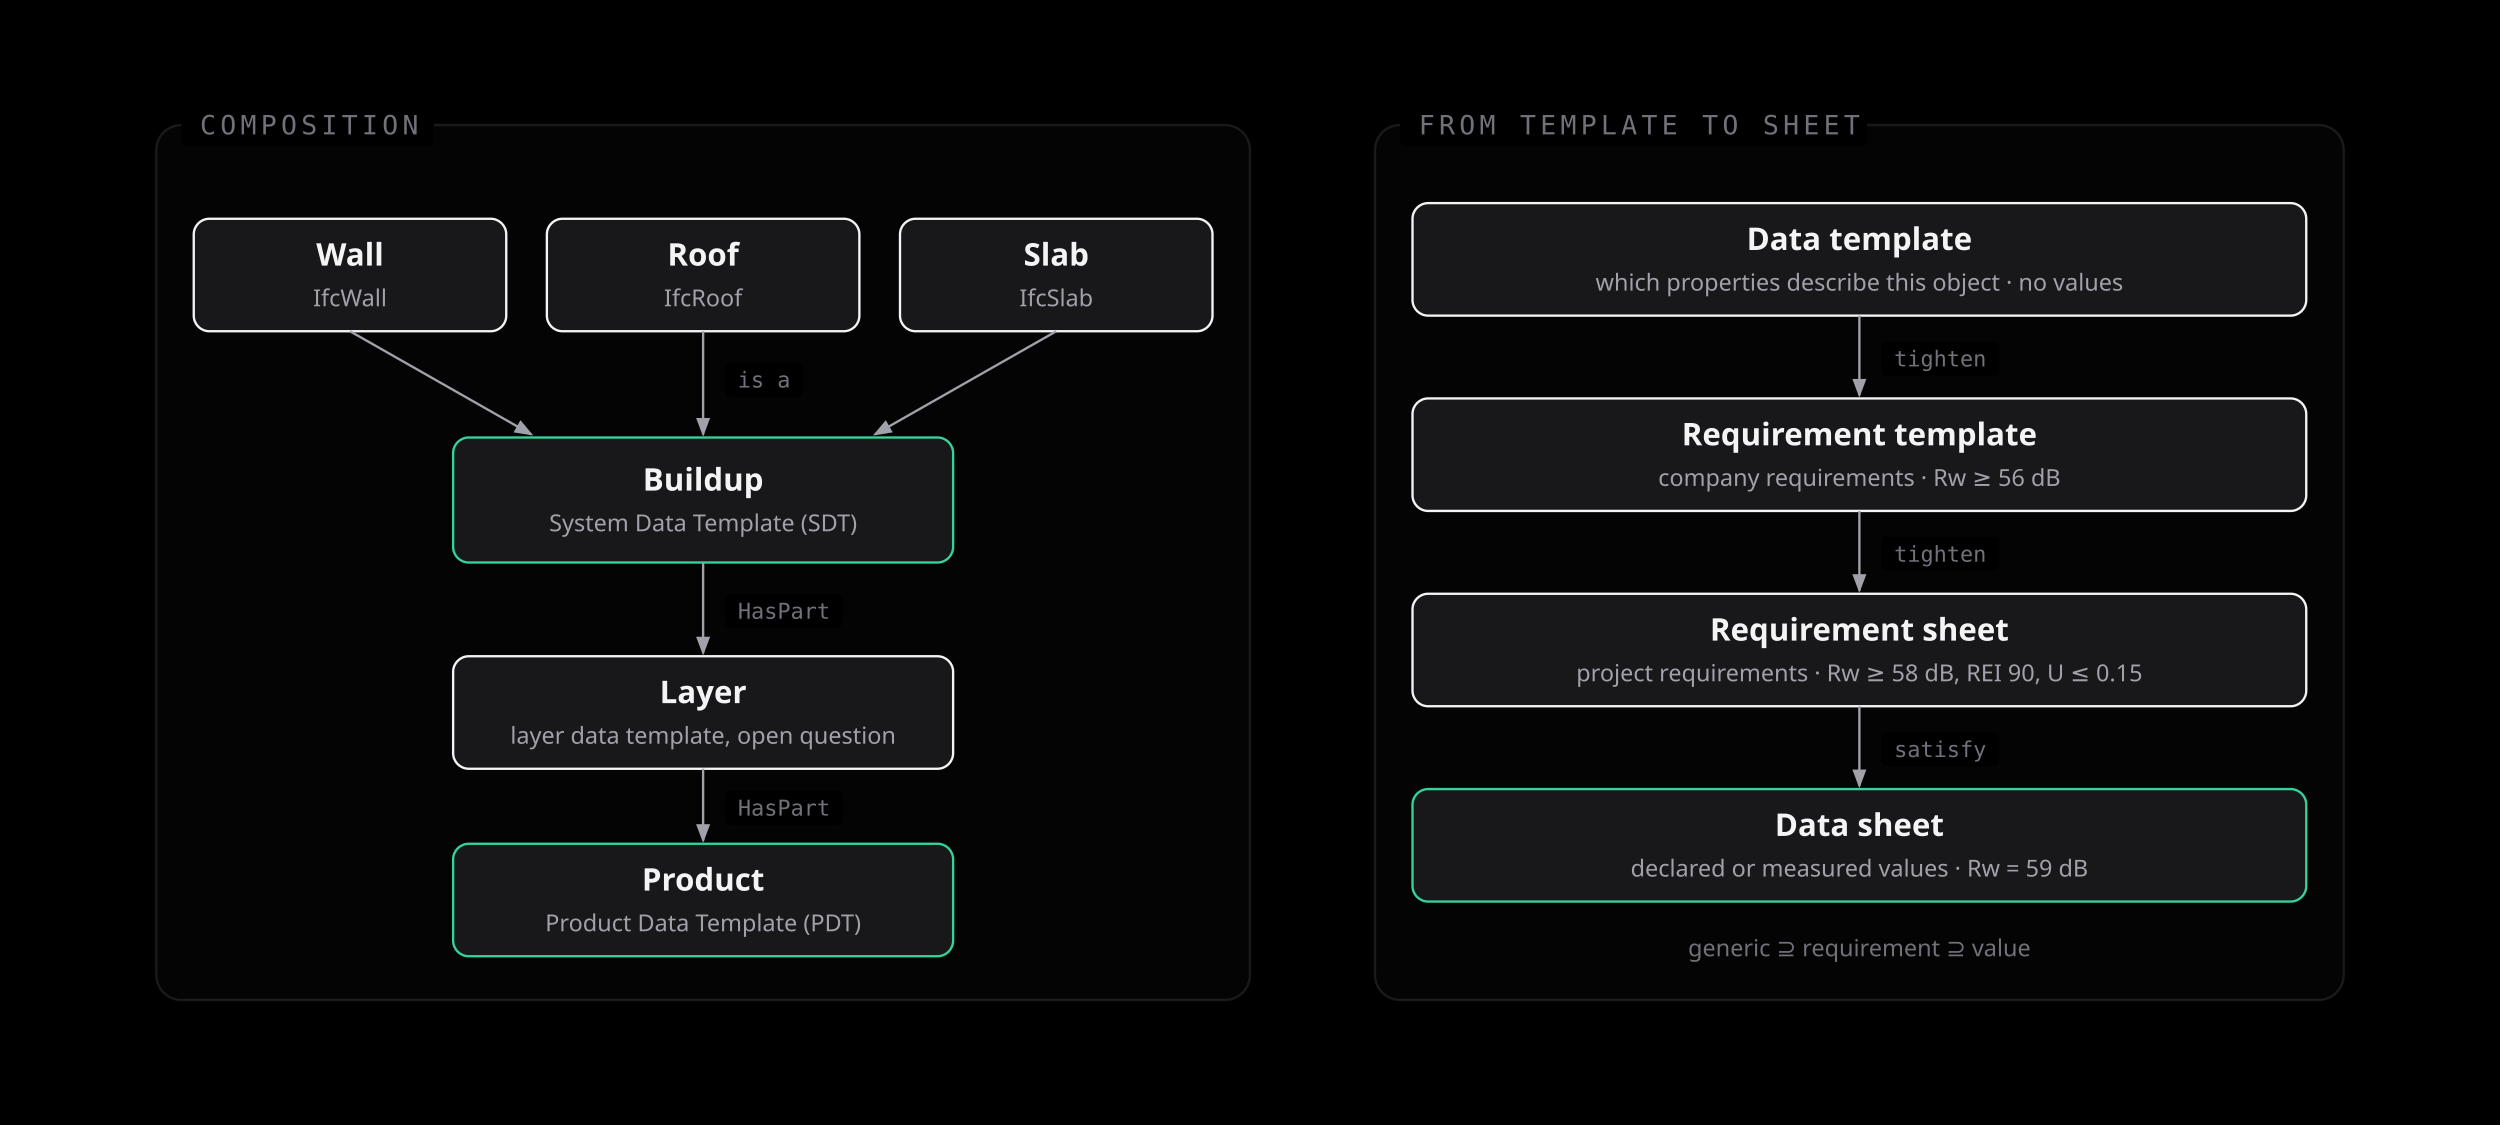
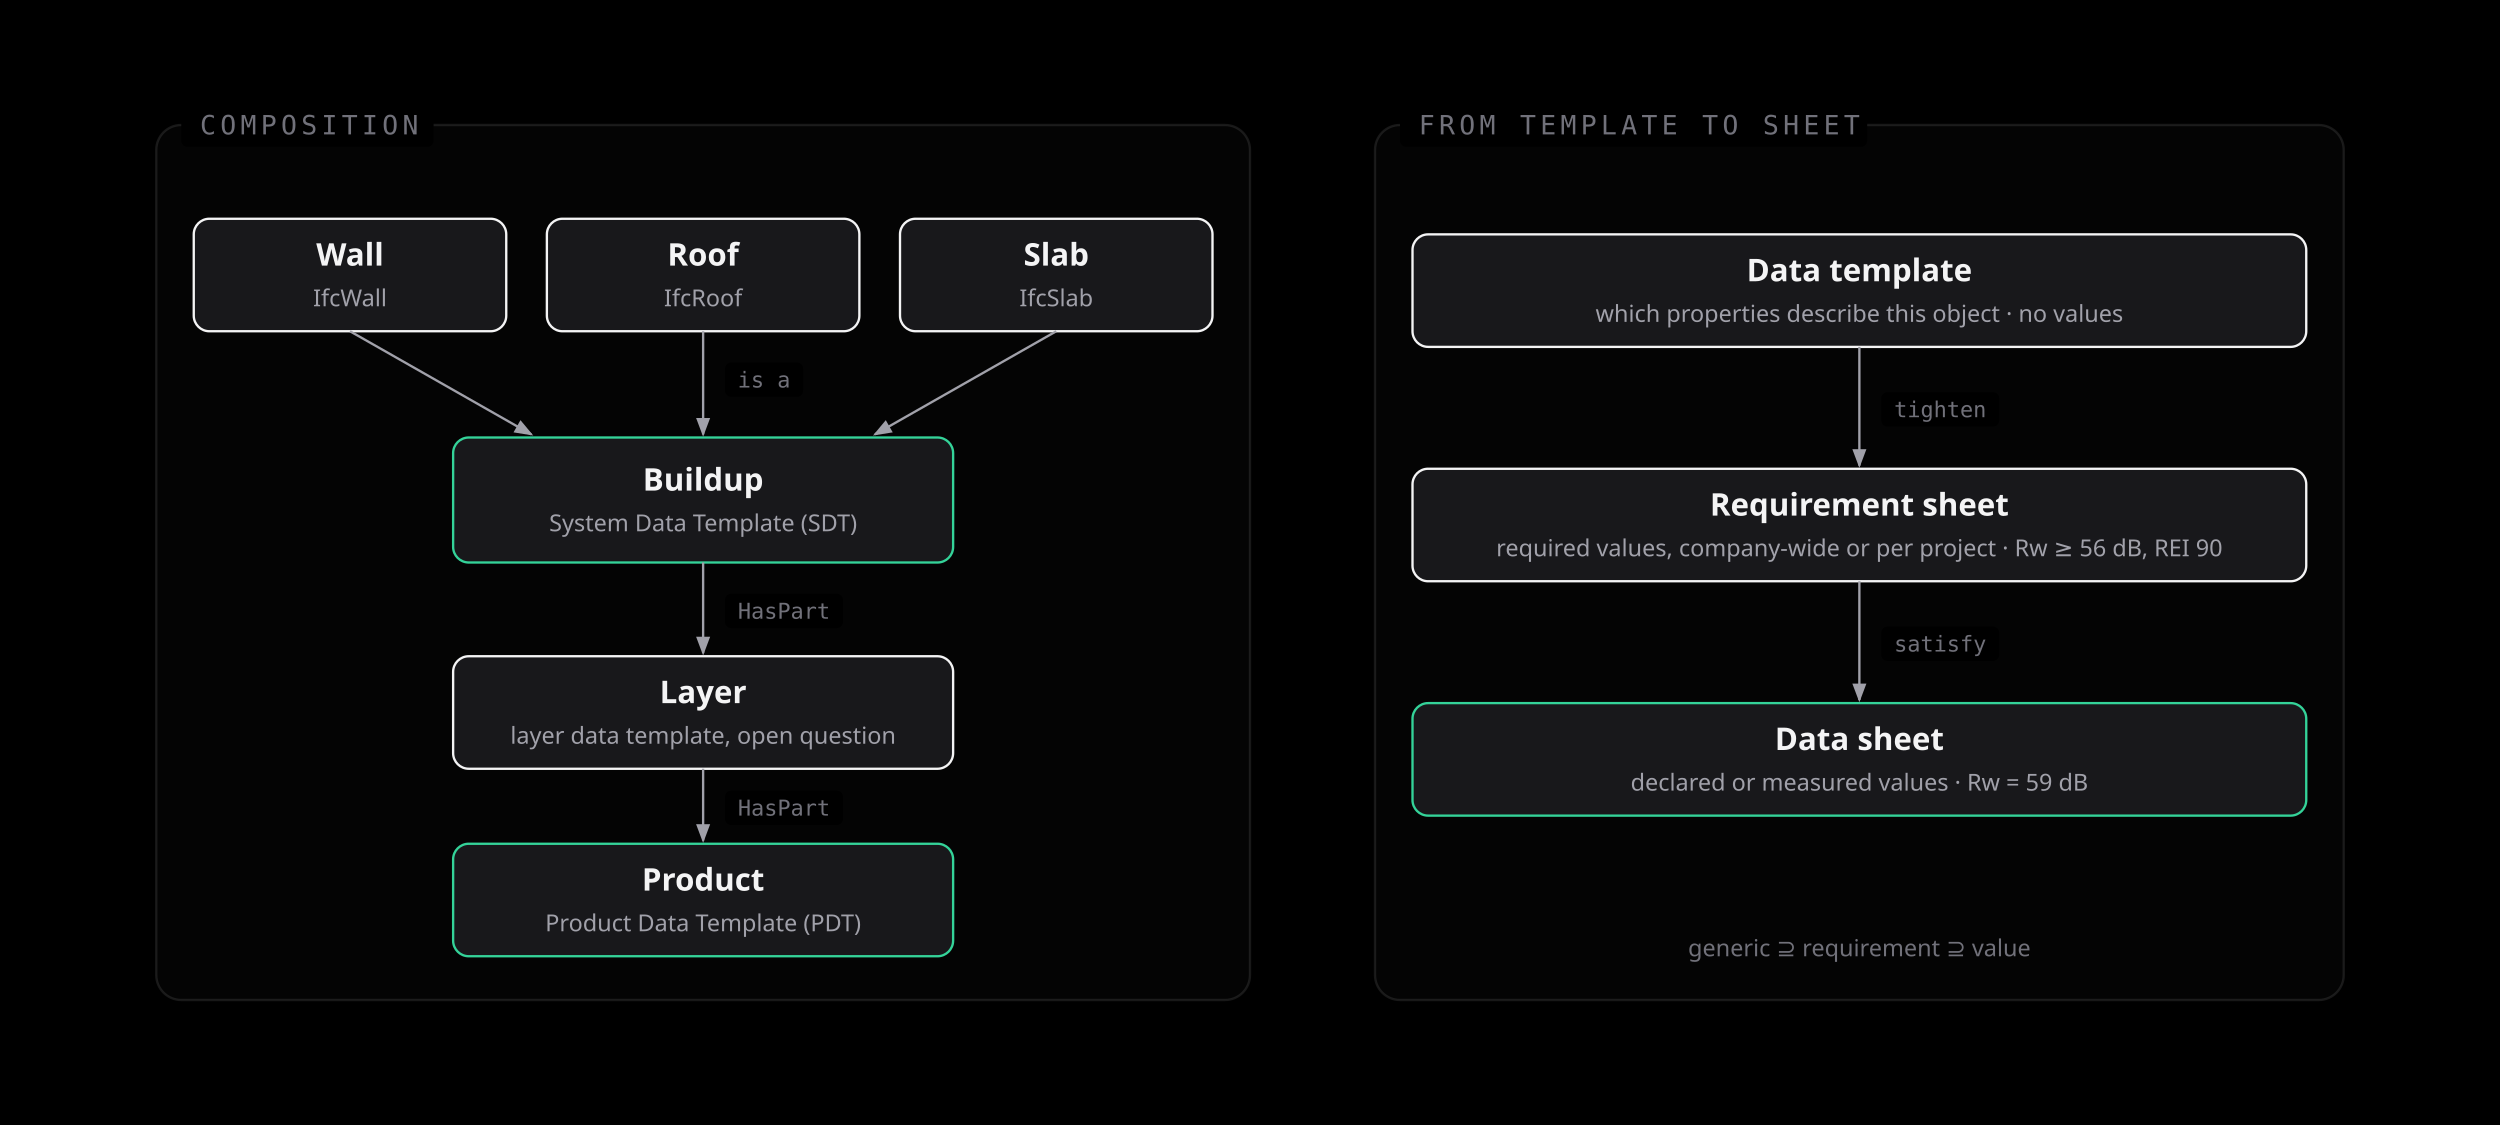
<svg xmlns="http://www.w3.org/2000/svg" viewBox="0 0 1600 720" role="img" aria-labelledby="bsdd-templates-title">
  <defs>
    <marker id="bsdd-templates-arrow" markerWidth="8" markerHeight="6" refX="7" refY="3" orient="auto">
      <polygon points="0 0, 8 3, 0 6" fill="#a1a1aa" />
    </marker>
  </defs>
  <rect width="100%" height="100%" fill="#000000" />
  <rect x="100" y="80" width="700" height="560" rx="16" fill="rgba(244,244,245,0.02)" stroke="rgba(244,244,245,0.10)" stroke-width="1.5" />
  <rect x="116" y="66" width="161.5" height="28" rx="4" fill="#000000" />
  <text x="128" y="86" fill="#71717a" font-size="17" font-family="ui-monospace, SFMono-Regular, Menlo, Consolas, monospace" letter-spacing="0.16em">COMPOSITION</text>
  <rect x="124" y="140" width="200" height="72" rx="10" fill="#18181b" stroke="#f4f4f5" stroke-width="1.5" />
  <text x="224" y="170" text-anchor="middle" fill="#f4f4f5" font-size="20" font-weight="600" font-family="ui-sans-serif, system-ui, sans-serif">Wall</text>
  <text x="224" y="196" text-anchor="middle" fill="#a1a1aa" font-size="15" font-family="ui-sans-serif, system-ui, sans-serif">IfcWall</text>
  <rect x="350" y="140" width="200" height="72" rx="10" fill="#18181b" stroke="#f4f4f5" stroke-width="1.5" />
  <text x="450" y="170" text-anchor="middle" fill="#f4f4f5" font-size="20" font-weight="600" font-family="ui-sans-serif, system-ui, sans-serif">Roof</text>
  <text x="450" y="196" text-anchor="middle" fill="#a1a1aa" font-size="15" font-family="ui-sans-serif, system-ui, sans-serif">IfcRoof</text>
  <rect x="576" y="140" width="200" height="72" rx="10" fill="#18181b" stroke="#f4f4f5" stroke-width="1.5" />
  <text x="676" y="170" text-anchor="middle" fill="#f4f4f5" font-size="20" font-weight="600" font-family="ui-sans-serif, system-ui, sans-serif">Slab</text>
  <text x="676" y="196" text-anchor="middle" fill="#a1a1aa" font-size="15" font-family="ui-sans-serif, system-ui, sans-serif">IfcSlab</text>
  <rect x="290" y="280" width="320" height="80" rx="10" fill="#18181b" stroke="#34d399" stroke-width="1.5" />
  <text x="450" y="314" text-anchor="middle" fill="#f4f4f5" font-size="20" font-weight="600" font-family="ui-sans-serif, system-ui, sans-serif">Buildup</text>
  <text x="450" y="340" text-anchor="middle" fill="#a1a1aa" font-size="15" font-family="ui-sans-serif, system-ui, sans-serif">System Data Template (SDT)</text>
  <line x1="224" y1="212" x2="340" y2="278" stroke="#a1a1aa" stroke-width="1.5" marker-end="url(#bsdd-templates-arrow)" />
  <line x1="450" y1="212" x2="450" y2="278" stroke="#a1a1aa" stroke-width="1.5" marker-end="url(#bsdd-templates-arrow)" />
  <rect x="464" y="232" width="50" height="22" rx="4" fill="#000000" />
  <text x="489" y="248" text-anchor="middle" fill="#71717a" font-size="14" font-family="ui-monospace, SFMono-Regular, Menlo, Consolas, monospace">is a</text>
  <line x1="676" y1="212" x2="560" y2="278" stroke="#a1a1aa" stroke-width="1.5" marker-end="url(#bsdd-templates-arrow)" />
  <rect x="290" y="420" width="320" height="72" rx="10" fill="#18181b" stroke="#f4f4f5" stroke-width="1.5" />
  <text x="450" y="450" text-anchor="middle" fill="#f4f4f5" font-size="20" font-weight="600" font-family="ui-sans-serif, system-ui, sans-serif">Layer</text>
  <text x="450" y="476" text-anchor="middle" fill="#a1a1aa" font-size="15" font-family="ui-sans-serif, system-ui, sans-serif">layer data template, open question</text>
  <line x1="450" y1="360" x2="450" y2="418" stroke="#a1a1aa" stroke-width="1.5" marker-end="url(#bsdd-templates-arrow)" />
  <rect x="464" y="380" width="75.5" height="22" rx="4" fill="#000000" />
  <text x="501.75" y="396" text-anchor="middle" fill="#71717a" font-size="14" font-family="ui-monospace, SFMono-Regular, Menlo, Consolas, monospace">HasPart</text>
  <rect x="290" y="540" width="320" height="72" rx="10" fill="#18181b" stroke="#34d399" stroke-width="1.5" />
  <text x="450" y="570" text-anchor="middle" fill="#f4f4f5" font-size="20" font-weight="600" font-family="ui-sans-serif, system-ui, sans-serif">Product</text>
  <text x="450" y="596" text-anchor="middle" fill="#a1a1aa" font-size="15" font-family="ui-sans-serif, system-ui, sans-serif">Product Data Template (PDT)</text>
  <line x1="450" y1="492" x2="450" y2="538" stroke="#a1a1aa" stroke-width="1.5" marker-end="url(#bsdd-templates-arrow)" />
  <rect x="464" y="506" width="75.5" height="22" rx="4" fill="#000000" />
  <text x="501.75" y="522" text-anchor="middle" fill="#71717a" font-size="14" font-family="ui-monospace, SFMono-Regular, Menlo, Consolas, monospace">HasPart</text>
  <rect x="880" y="80" width="620" height="560" rx="16" fill="rgba(244,244,245,0.02)" stroke="rgba(244,244,245,0.10)" stroke-width="1.5" />
  <rect x="896" y="66" width="299" height="28" rx="4" fill="#000000" />
  <text x="908" y="86" fill="#71717a" font-size="17" font-family="ui-monospace, SFMono-Regular, Menlo, Consolas, monospace" letter-spacing="0.16em">FROM TEMPLATE TO SHEET</text>
-   <rect x="904" y="130" width="572" height="72" rx="10" fill="#18181b" stroke="#f4f4f5" stroke-width="1.5" />
-   <text x="1190" y="160" text-anchor="middle" fill="#f4f4f5" font-size="20" font-weight="600" font-family="ui-sans-serif, system-ui, sans-serif">Data template</text>
-   <text x="1190" y="186" text-anchor="middle" fill="#a1a1aa" font-size="15" font-family="ui-sans-serif, system-ui, sans-serif">which properties describe this object · no values</text>
-   <rect x="904" y="255" width="572" height="72" rx="10" fill="#18181b" stroke="#f4f4f5" stroke-width="1.5" />
-   <text x="1190" y="285" text-anchor="middle" fill="#f4f4f5" font-size="20" font-weight="600" font-family="ui-sans-serif, system-ui, sans-serif">Requirement template</text>
-   <text x="1190" y="311" text-anchor="middle" fill="#a1a1aa" font-size="15" font-family="ui-sans-serif, system-ui, sans-serif">company requirements · Rw ≥ 56 dB</text>
-   <rect x="904" y="380" width="572" height="72" rx="10" fill="#18181b" stroke="#f4f4f5" stroke-width="1.5" />
-   <text x="1190" y="410" text-anchor="middle" fill="#f4f4f5" font-size="20" font-weight="600" font-family="ui-sans-serif, system-ui, sans-serif">Requirement sheet</text>
-   <text x="1190" y="436" text-anchor="middle" fill="#a1a1aa" font-size="15" font-family="ui-sans-serif, system-ui, sans-serif">project requirements · Rw ≥ 58 dB, REI 90, U ≤ 0.15</text>
-   <rect x="904" y="505" width="572" height="72" rx="10" fill="#18181b" stroke="#34d399" stroke-width="1.5" />
-   <text x="1190" y="535" text-anchor="middle" fill="#f4f4f5" font-size="20" font-weight="600" font-family="ui-sans-serif, system-ui, sans-serif">Data sheet</text>
-   <text x="1190" y="561" text-anchor="middle" fill="#a1a1aa" font-size="15" font-family="ui-sans-serif, system-ui, sans-serif">declared or measured values · Rw = 59 dB</text>
-   <line x1="1190" y1="202" x2="1190" y2="253" stroke="#a1a1aa" stroke-width="1.5" marker-end="url(#bsdd-templates-arrow)" />
-   <rect x="1204" y="218.5" width="75.5" height="22" rx="4" fill="#000000" />
-   <text x="1241.75" y="234.5" text-anchor="middle" fill="#71717a" font-size="14" font-family="ui-monospace, SFMono-Regular, Menlo, Consolas, monospace">tighten</text>
-   <line x1="1190" y1="327" x2="1190" y2="378" stroke="#a1a1aa" stroke-width="1.5" marker-end="url(#bsdd-templates-arrow)" />
-   <rect x="1204" y="343.5" width="75.5" height="22" rx="4" fill="#000000" />
-   <text x="1241.75" y="359.5" text-anchor="middle" fill="#71717a" font-size="14" font-family="ui-monospace, SFMono-Regular, Menlo, Consolas, monospace">tighten</text>
-   <line x1="1190" y1="452" x2="1190" y2="503" stroke="#a1a1aa" stroke-width="1.5" marker-end="url(#bsdd-templates-arrow)" />
-   <rect x="1204" y="468.5" width="75.5" height="22" rx="4" fill="#000000" />
-   <text x="1241.75" y="484.5" text-anchor="middle" fill="#71717a" font-size="14" font-family="ui-monospace, SFMono-Regular, Menlo, Consolas, monospace">satisfy</text>
+   <rect x="904" y="150" width="572" height="72" rx="10" fill="#18181b" stroke="#f4f4f5" stroke-width="1.5" />
+   <text x="1190" y="180" text-anchor="middle" fill="#f4f4f5" font-size="20" font-weight="600" font-family="ui-sans-serif, system-ui, sans-serif">Data template</text>
+   <text x="1190" y="206" text-anchor="middle" fill="#a1a1aa" font-size="15" font-family="ui-sans-serif, system-ui, sans-serif">which properties describe this object · no values</text>
+   <rect x="904" y="300" width="572" height="72" rx="10" fill="#18181b" stroke="#f4f4f5" stroke-width="1.5" />
+   <text x="1190" y="330" text-anchor="middle" fill="#f4f4f5" font-size="20" font-weight="600" font-family="ui-sans-serif, system-ui, sans-serif">Requirement sheet</text>
+   <text x="1190" y="356" text-anchor="middle" fill="#a1a1aa" font-size="15" font-family="ui-sans-serif, system-ui, sans-serif">required values, company-wide or per project · Rw ≥ 56 dB, REI 90</text>
+   <rect x="904" y="450" width="572" height="72" rx="10" fill="#18181b" stroke="#34d399" stroke-width="1.5" />
+   <text x="1190" y="480" text-anchor="middle" fill="#f4f4f5" font-size="20" font-weight="600" font-family="ui-sans-serif, system-ui, sans-serif">Data sheet</text>
+   <text x="1190" y="506" text-anchor="middle" fill="#a1a1aa" font-size="15" font-family="ui-sans-serif, system-ui, sans-serif">declared or measured values · Rw = 59 dB</text>
+   <line x1="1190" y1="222" x2="1190" y2="298" stroke="#a1a1aa" stroke-width="1.5" marker-end="url(#bsdd-templates-arrow)" />
+   <rect x="1204" y="251" width="75.5" height="22" rx="4" fill="#000000" />
+   <text x="1241.75" y="267" text-anchor="middle" fill="#71717a" font-size="14" font-family="ui-monospace, SFMono-Regular, Menlo, Consolas, monospace">tighten</text>
+   <line x1="1190" y1="372" x2="1190" y2="448" stroke="#a1a1aa" stroke-width="1.5" marker-end="url(#bsdd-templates-arrow)" />
+   <rect x="1204" y="401" width="75.5" height="22" rx="4" fill="#000000" />
+   <text x="1241.75" y="417" text-anchor="middle" fill="#71717a" font-size="14" font-family="ui-monospace, SFMono-Regular, Menlo, Consolas, monospace">satisfy</text>
  <text x="1190" y="612" text-anchor="middle" fill="#71717a" font-size="15" font-family="ui-sans-serif, system-ui, sans-serif">generic ⊇ requirement ⊇ value</text>
</svg>
